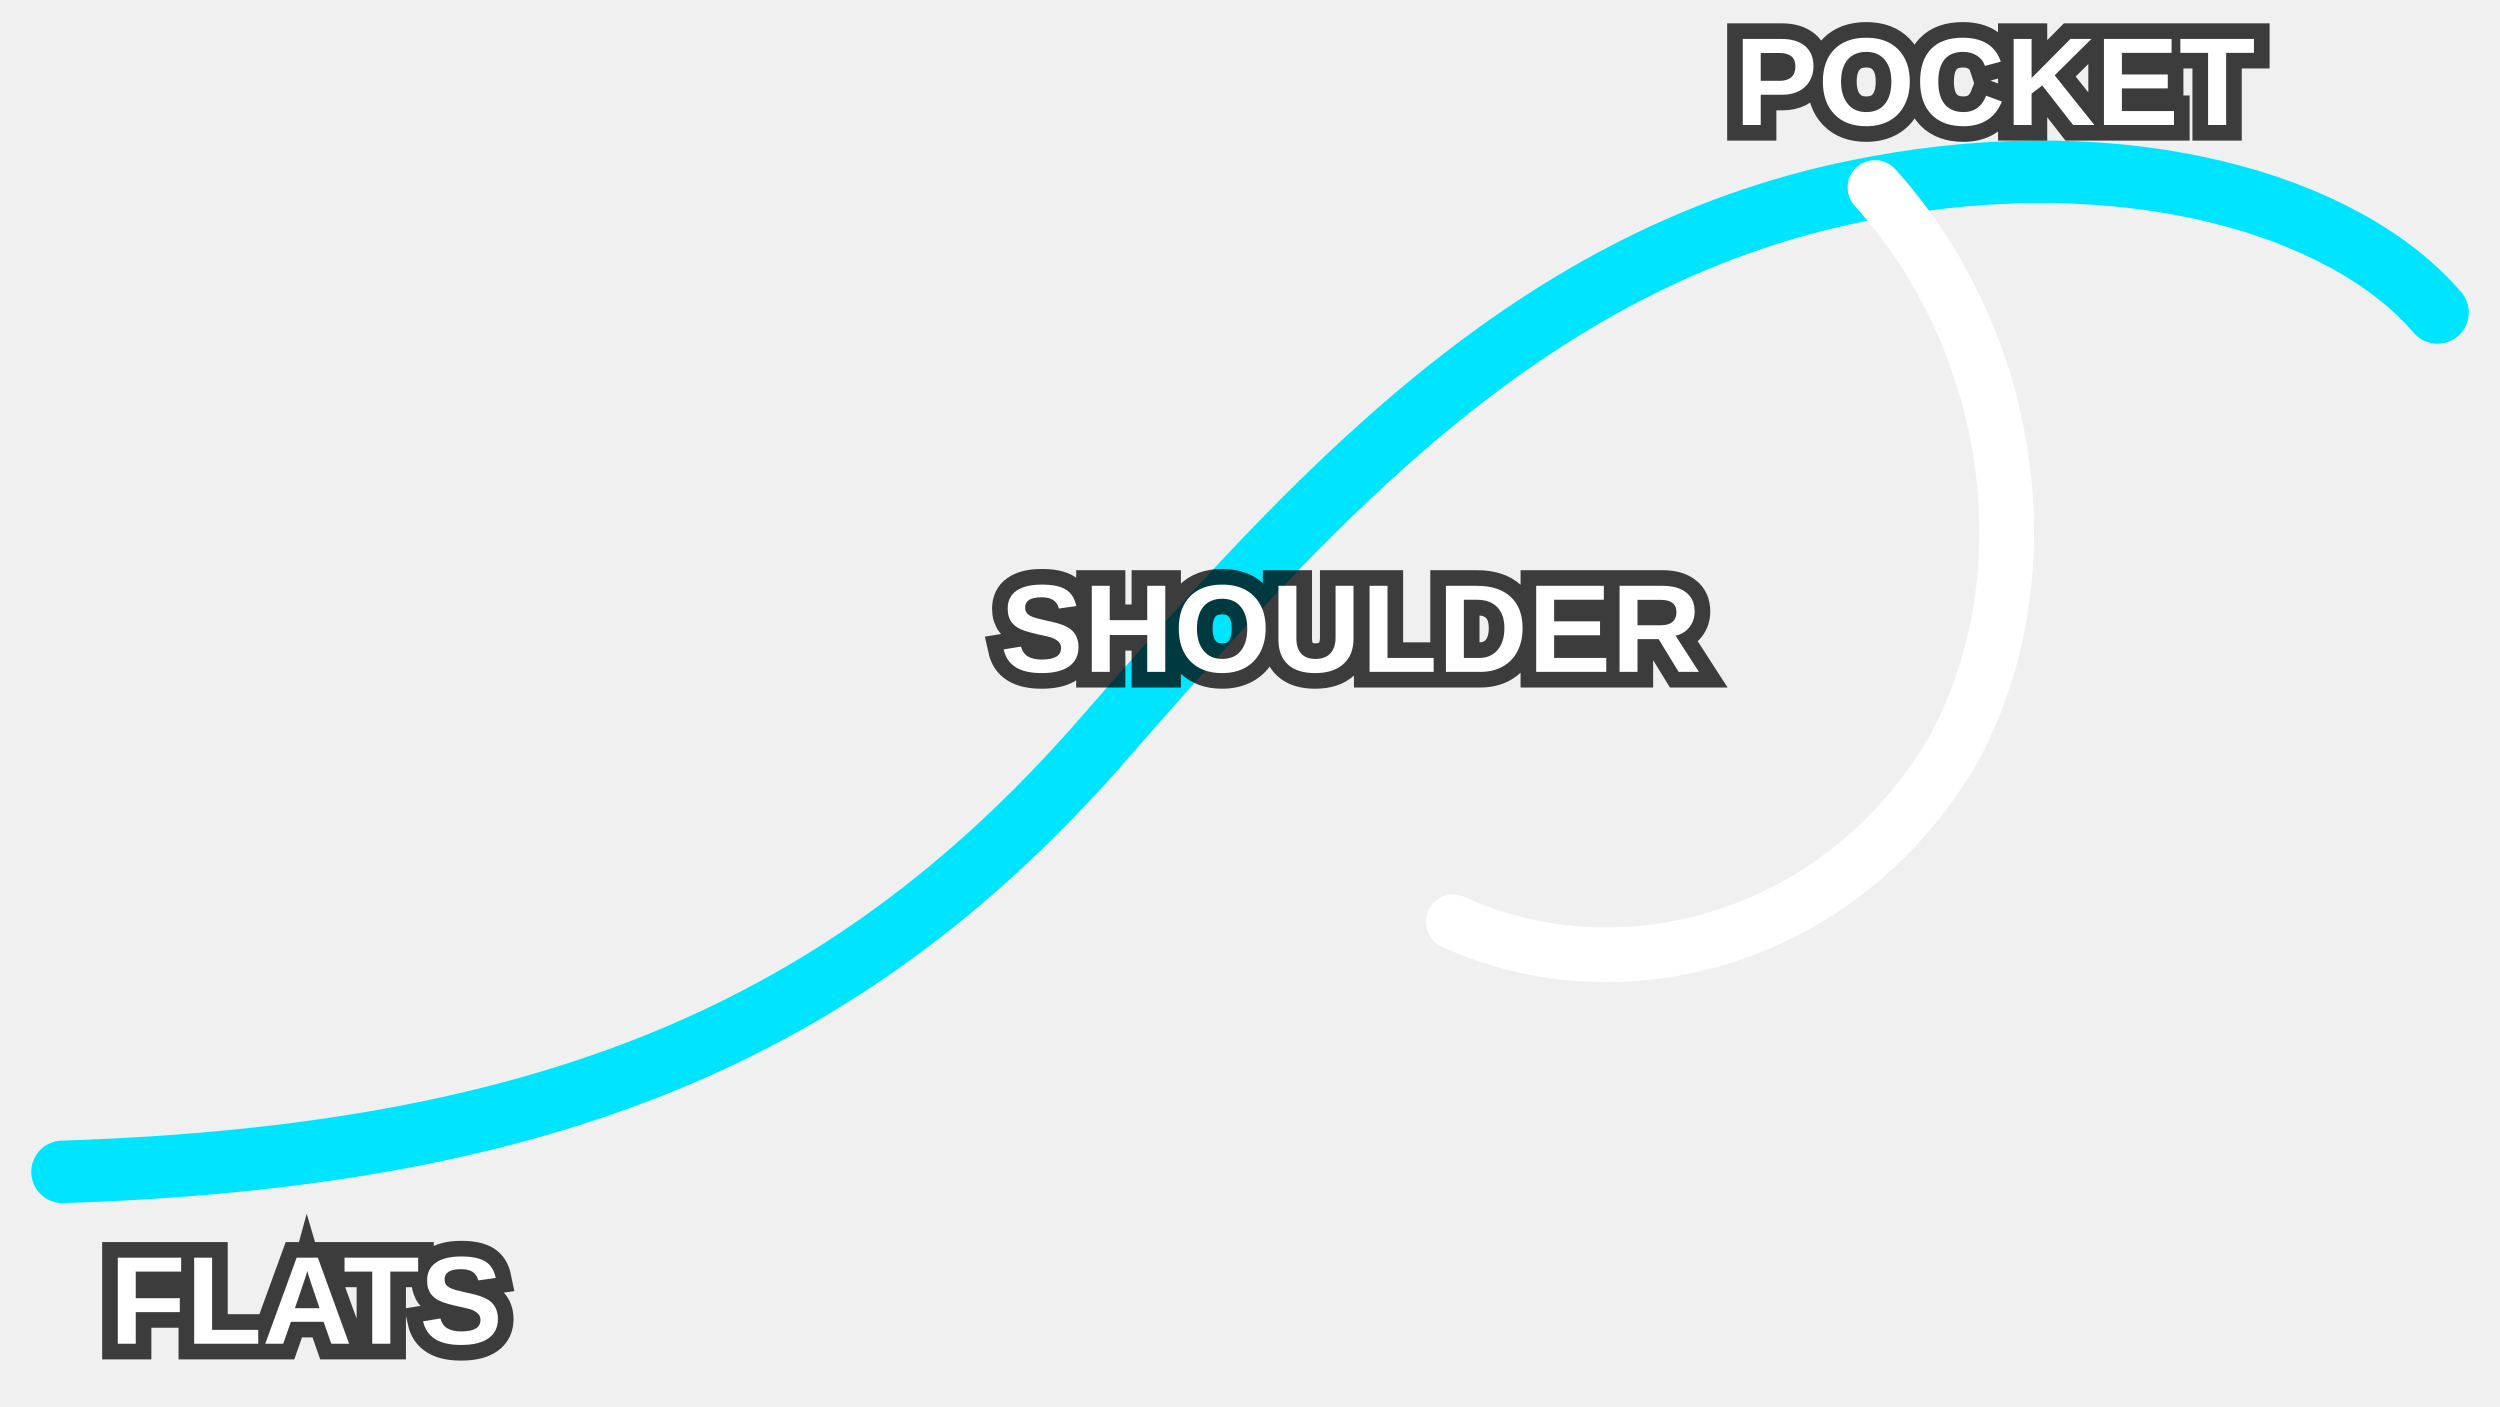
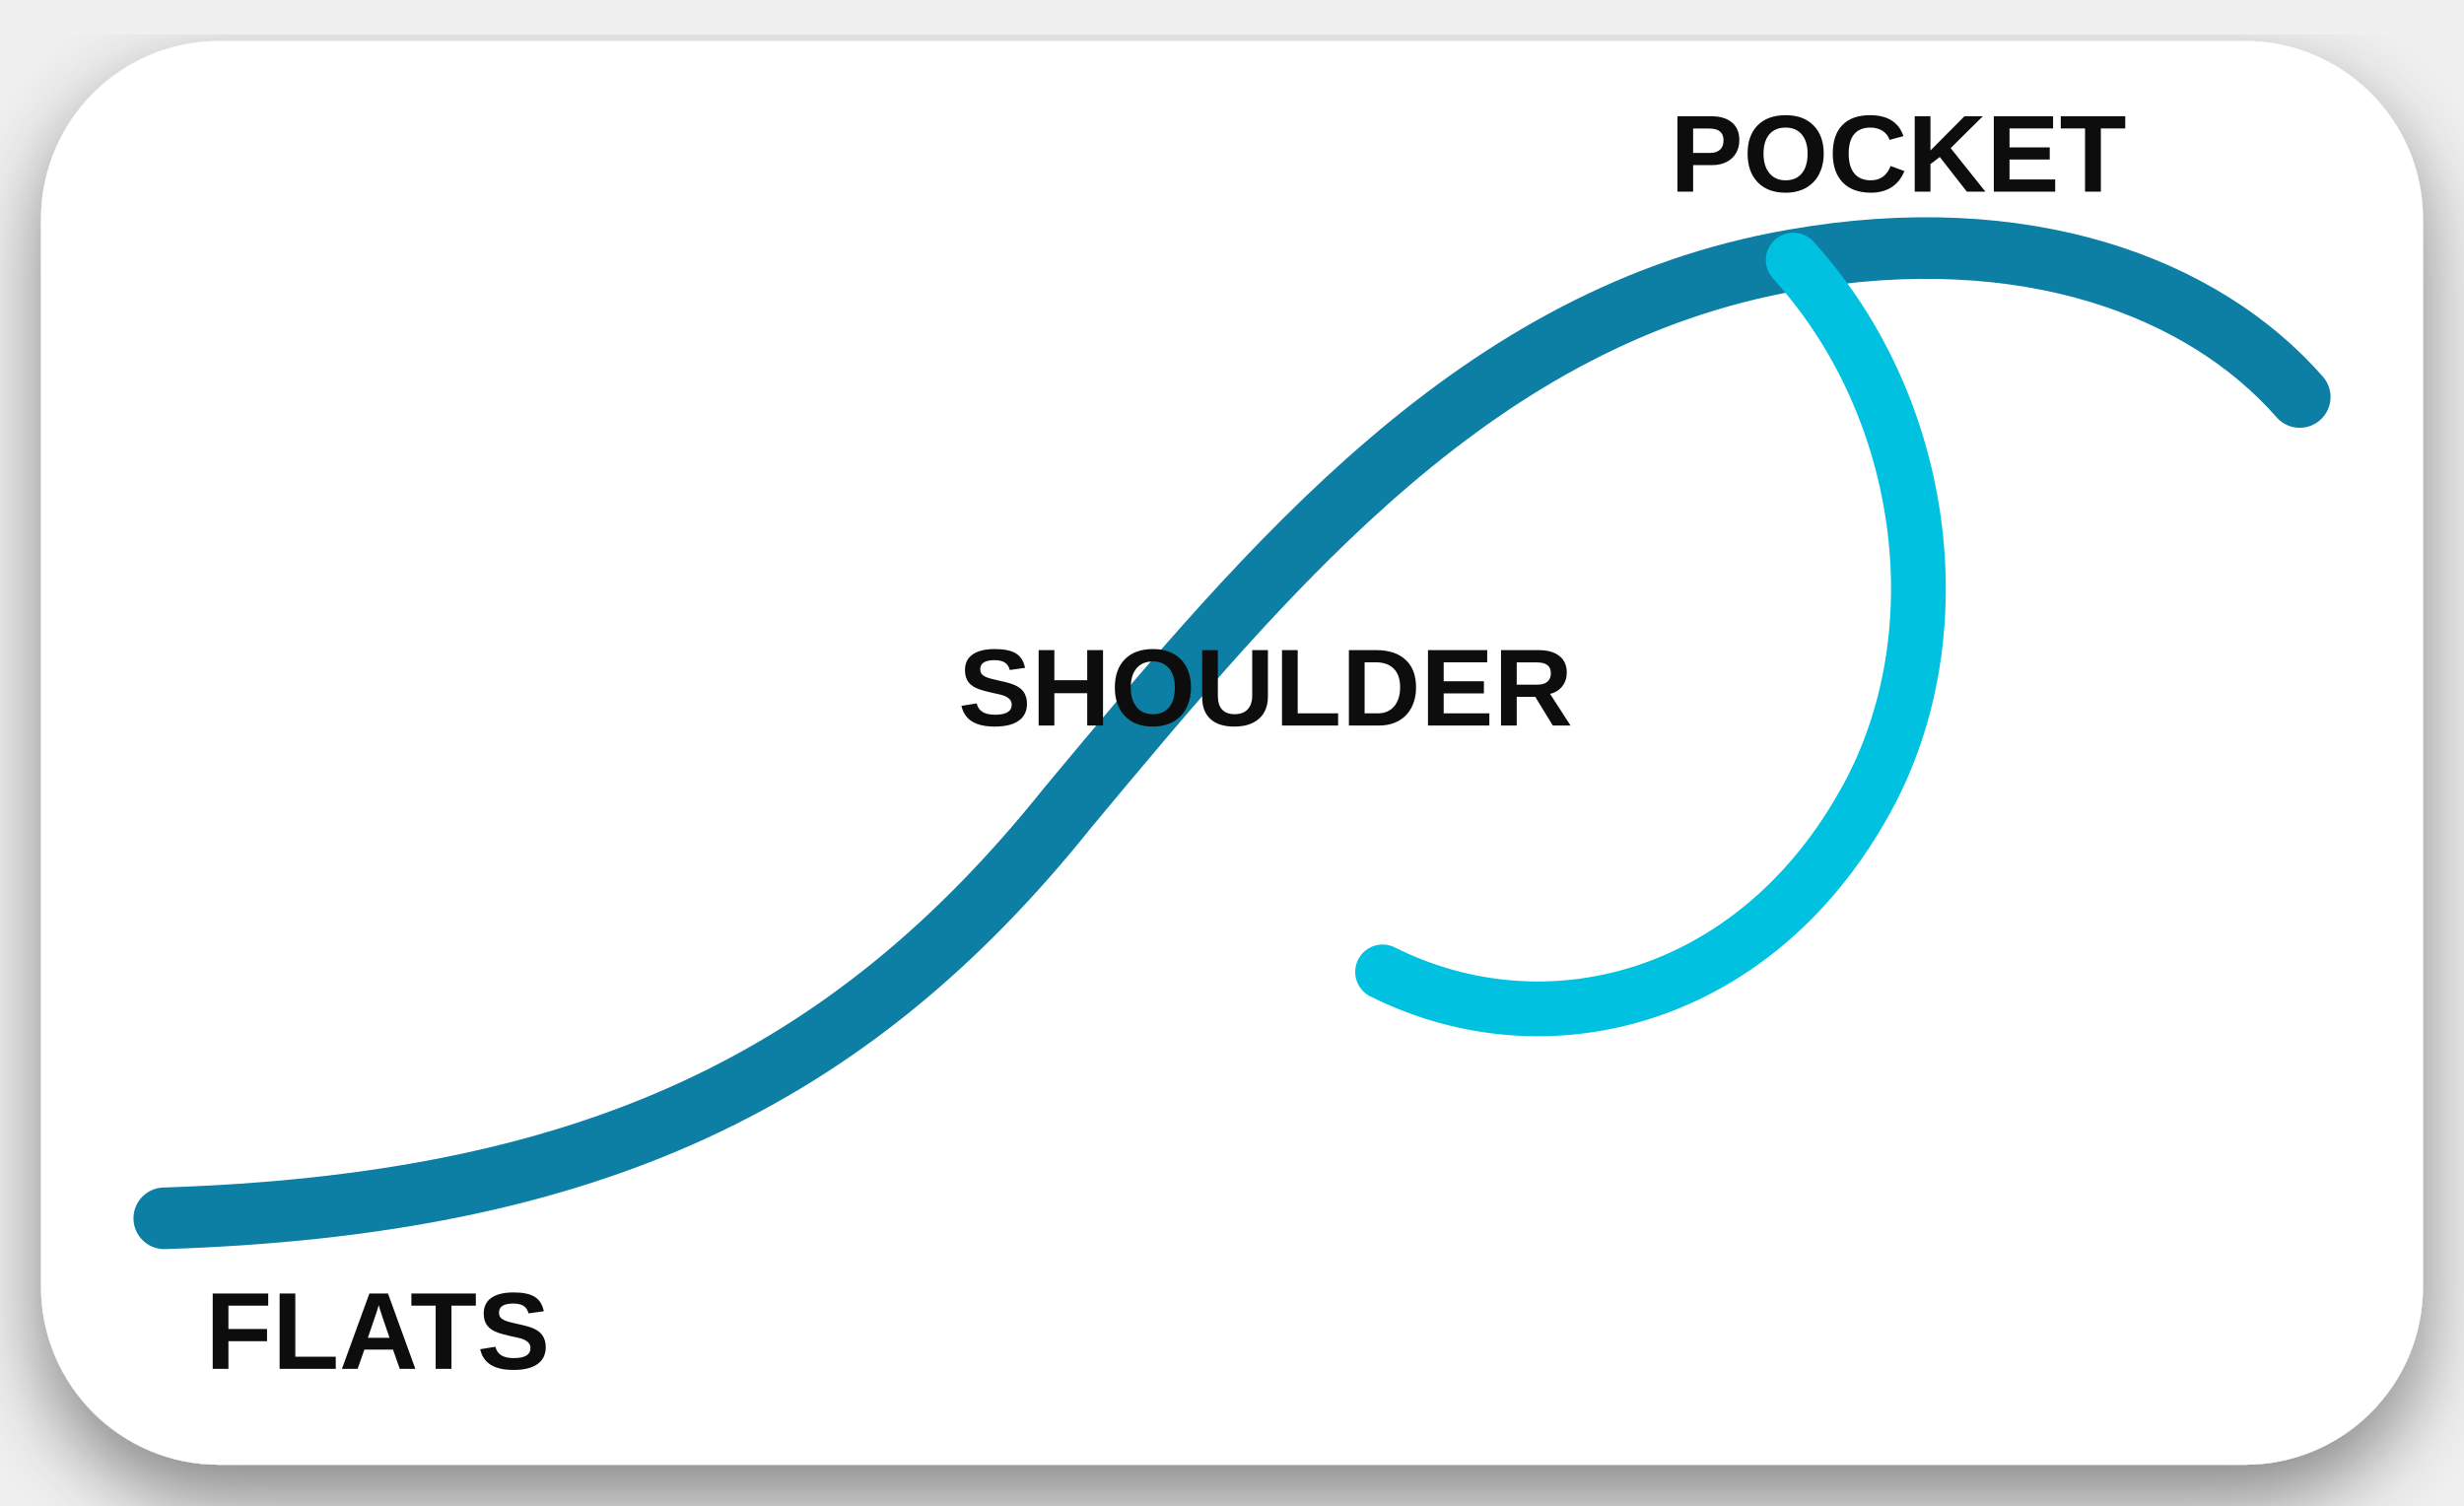
- <svg xmlns="http://www.w3.org/2000/svg" viewBox="0 0 320 180" width="320" height="180">
-   <path d="M8 150 C 70 148 108 132 140 96 C 168 64 196 32 240 24 C 272 18 300 26 312 40" fill="none" stroke="#00E5FF" stroke-width="8" stroke-linecap="round" />
-   <path d="M240 24 C 258 44 262 74 250 96 C 236 120 208 128 186 118" fill="none" stroke="#FFFFFF" stroke-width="7" stroke-linecap="round" />
-   <g font-family="Arial Black, Arial, sans-serif" font-size="16" font-weight="900" fill="#FFFFFF" stroke="rgba(0,0,0,.75)" stroke-width="4" paint-order="stroke">
-     <text x="222" y="16">POCKET</text>
-     <text x="128" y="86">SHOULDER</text>
-     <text x="14" y="172">FLATS</text>
+ <svg xmlns="http://www.w3.org/2000/svg" viewBox="0 0 360 220" width="360" height="220">
+   <defs>
+     <filter id="sh" x="-25%" y="-25%" width="150%" height="150%">
+       <feDropShadow dx="0" dy="5" stdDeviation="6" flood-color="#000" flood-opacity=".45" />
+     </filter>
+   </defs>
+   <g filter="url(#sh)">
+     <rect x="6" y="6" width="348" height="208" rx="26" fill="#fff" />
+     <path d="M24 178 C 86 176 124 158 156 118 C 186 82 216 46 262 38 C 296 32 322 42 336 58" fill="none" stroke="#0A7EA4" stroke-width="9" stroke-linecap="round" />
+     <path d="M262 38 C 282 60 286 94 272 118 C 256 146 226 154 202 142" fill="none" stroke="#00C2E0" stroke-width="8" stroke-linecap="round" />
+     <g font-family="Arial Black, Arial, sans-serif" font-size="16" font-weight="900" fill="#111">
+       <text x="244" y="28">POCKET</text>
+       <text x="140" y="106">SHOULDER</text>
+       <text x="30" y="200">FLATS</text>
+     </g>
  </g>
</svg>
